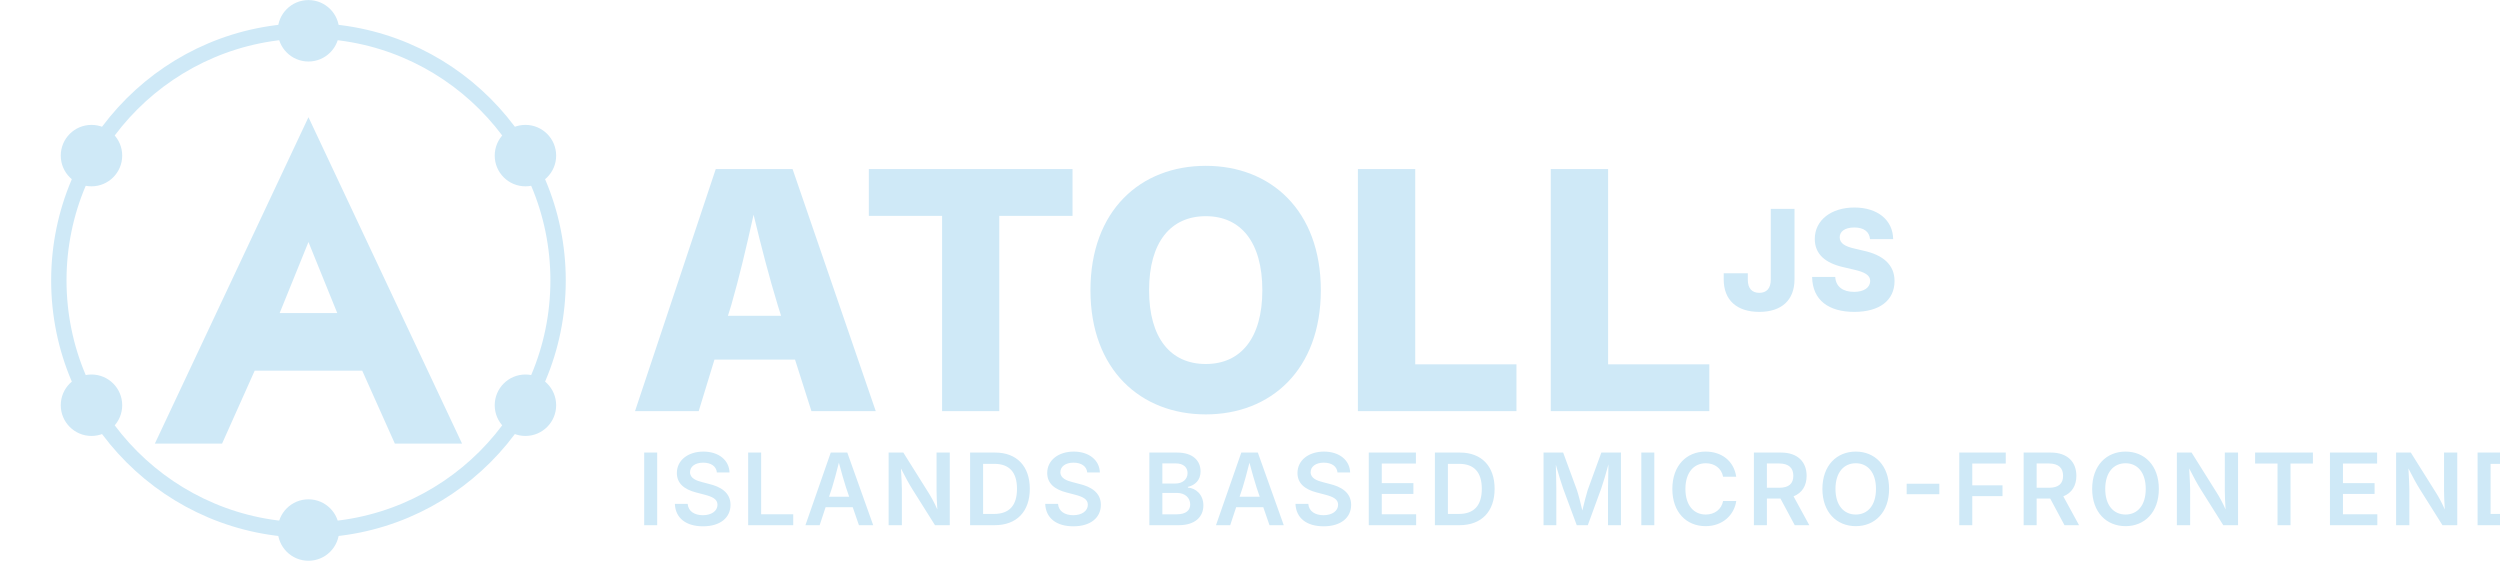
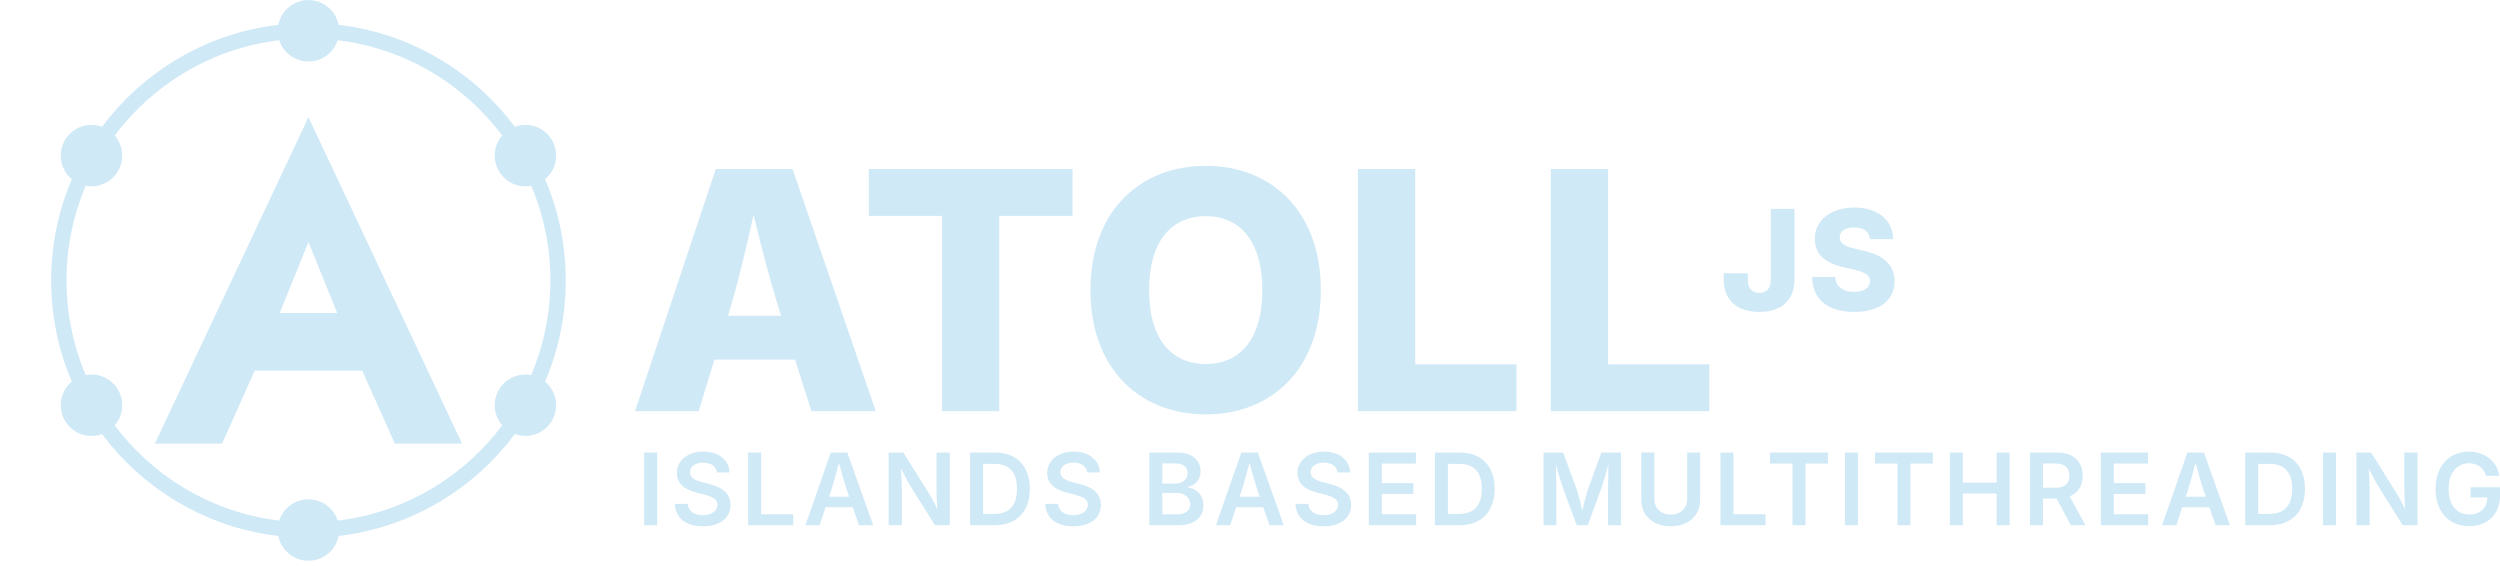
<svg xmlns="http://www.w3.org/2000/svg" viewBox="0 12 1052 238">
  <g transform="translate(-72.2 -51.8) scale(0.808)">
    <path d="M 250 140 L 170 310 H 205 L 222 272 H 278 L 295 310 H 330 Z M 235 242 L 250 205 L 265 242 Z" fill="#cfe9f7" />
    <circle cx="250" cy="225" r="130" fill="none" stroke="#cfe9f7" stroke-width="8" />
    <circle cx="250" cy="95" r="16" fill="#cfe9f7" />
    <circle cx="363" cy="160" r="16" fill="#cfe9f7" />
    <circle cx="363" cy="290" r="16" fill="#cfe9f7" />
    <circle cx="250" cy="355" r="16" fill="#cfe9f7" />
    <circle cx="137" cy="290" r="16" fill="#cfe9f7" />
    <circle cx="137" cy="160" r="16" fill="#cfe9f7" />
  </g>
  <text x="264" y="185" font-family="system-ui, -apple-system, sans-serif" font-weight="800" font-size="140" fill="#cfe9f7" letter-spacing="2">ATOLL<tspan dy="-0.72em" font-size="0.42em">JS</tspan>
  </text>
-   <text x="268" y="233" font-family="system-ui, -apple-system, sans-serif" font-weight="600" font-size="42" fill="#cfe9f7" letter-spacing="2.4">ISLANDS BASED MICRO-FRONTEND</text>
+   <text x="268" y="233" font-family="system-ui, -apple-system, sans-serif" font-weight="600" font-size="42" fill="#cfe9f7" letter-spacing="2.4">ISLANDS BASED MULTITHREADING</text>
</svg>
